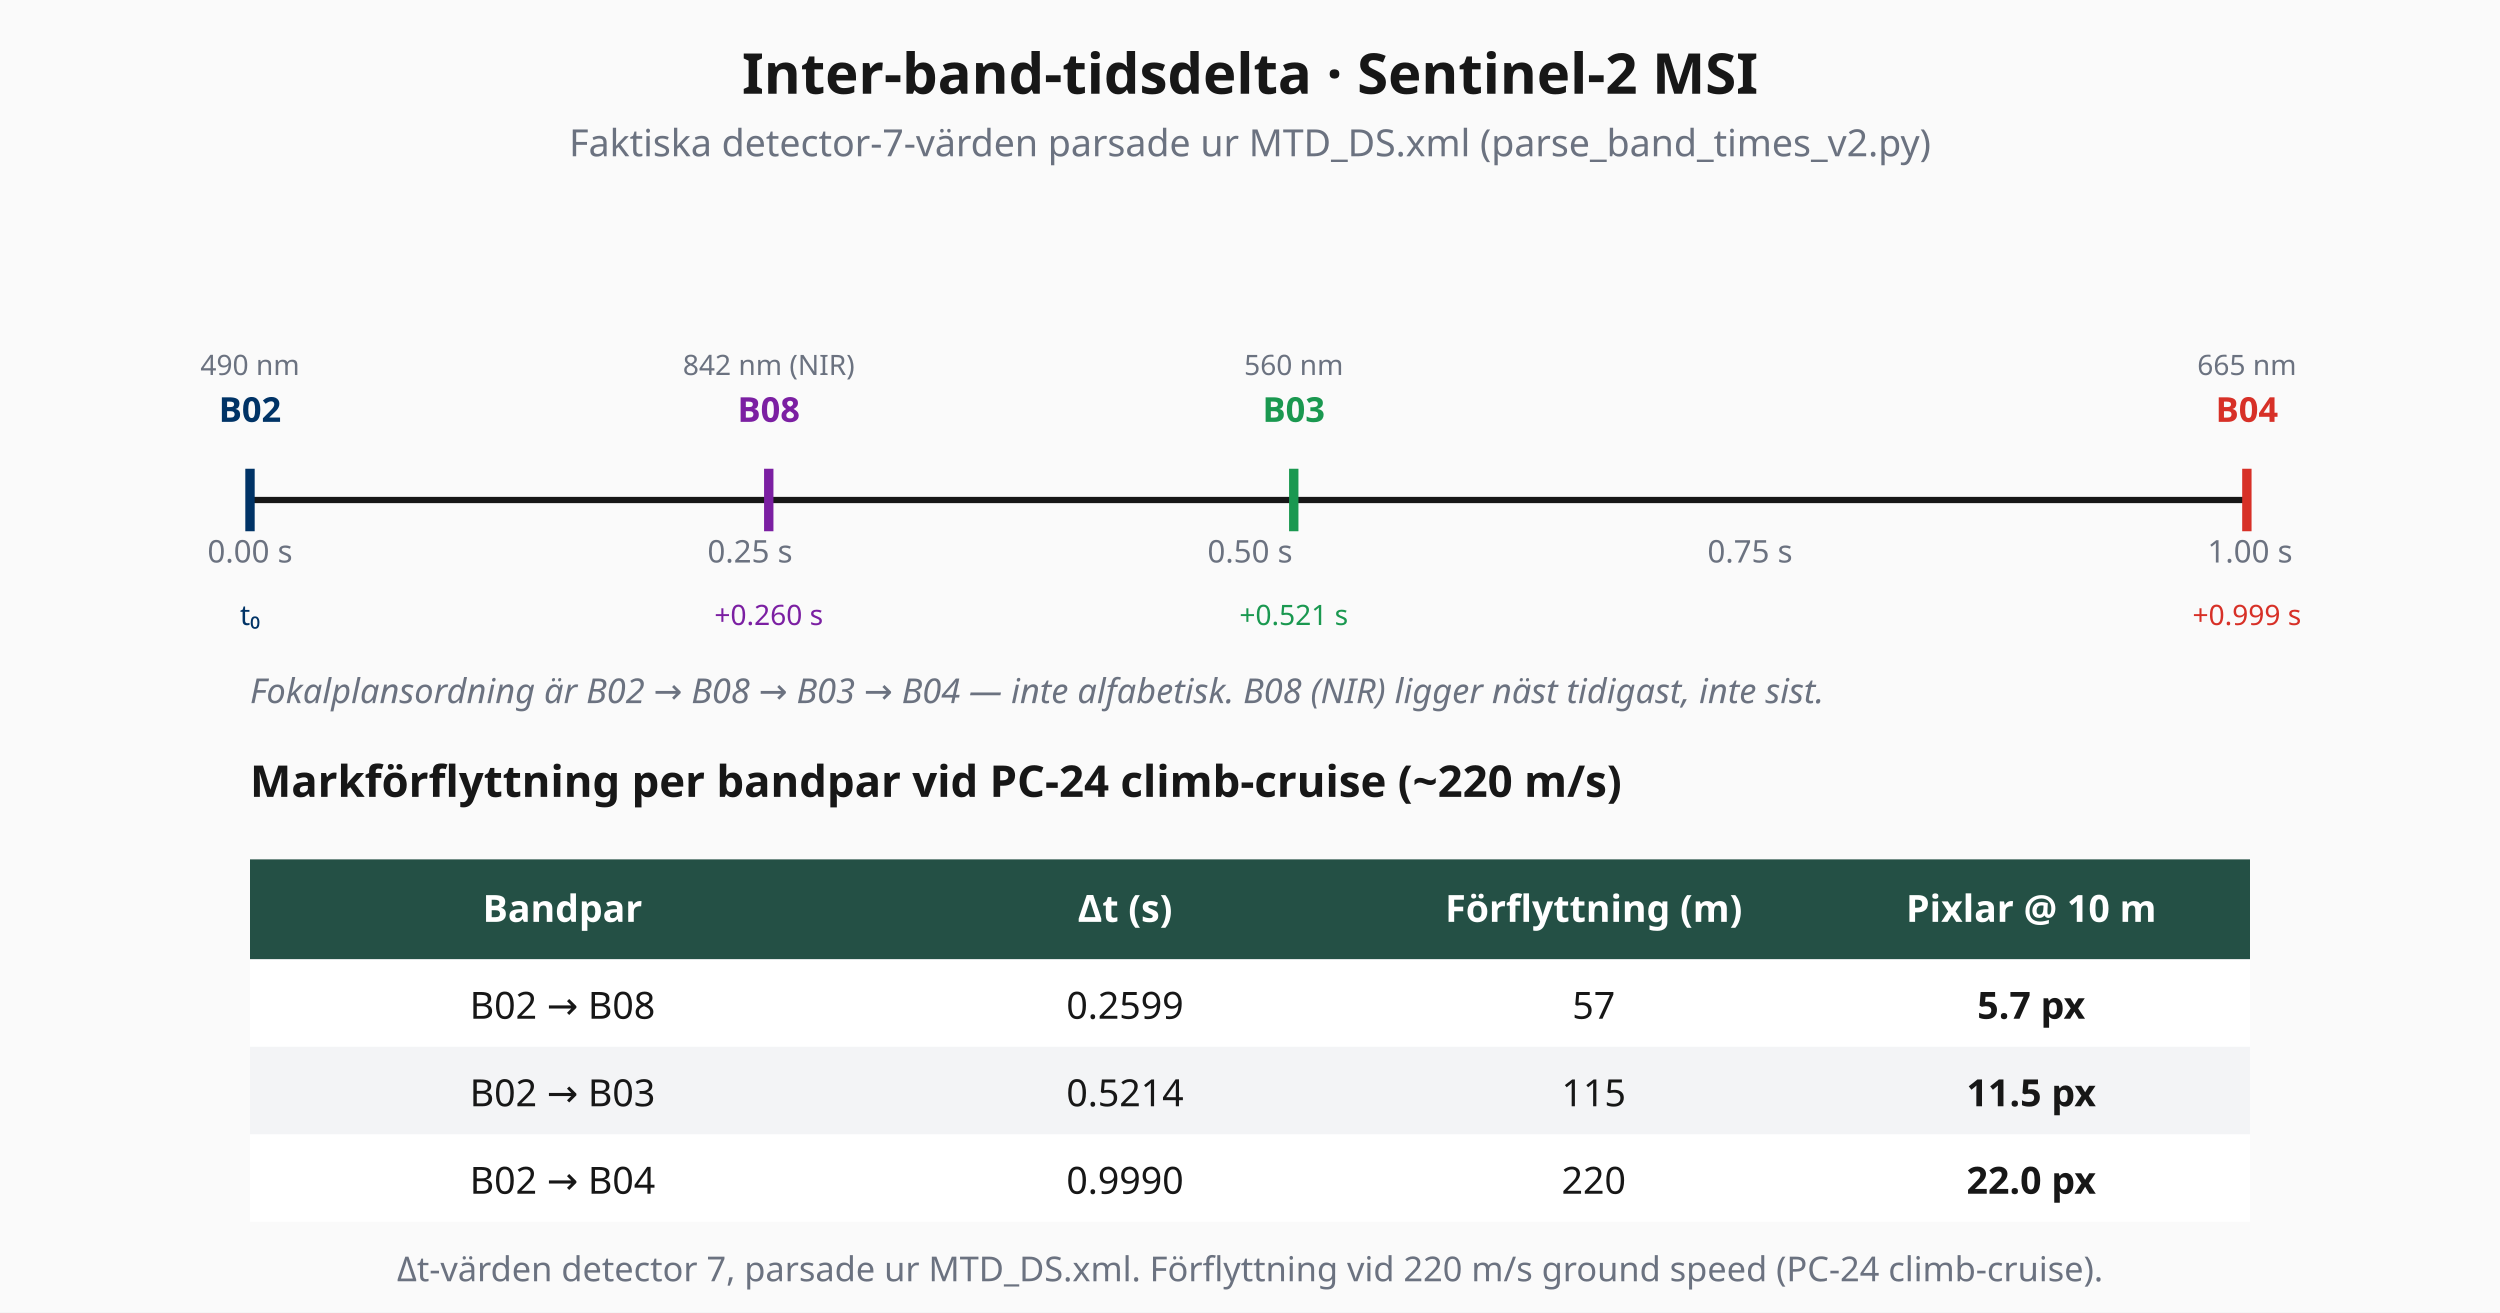
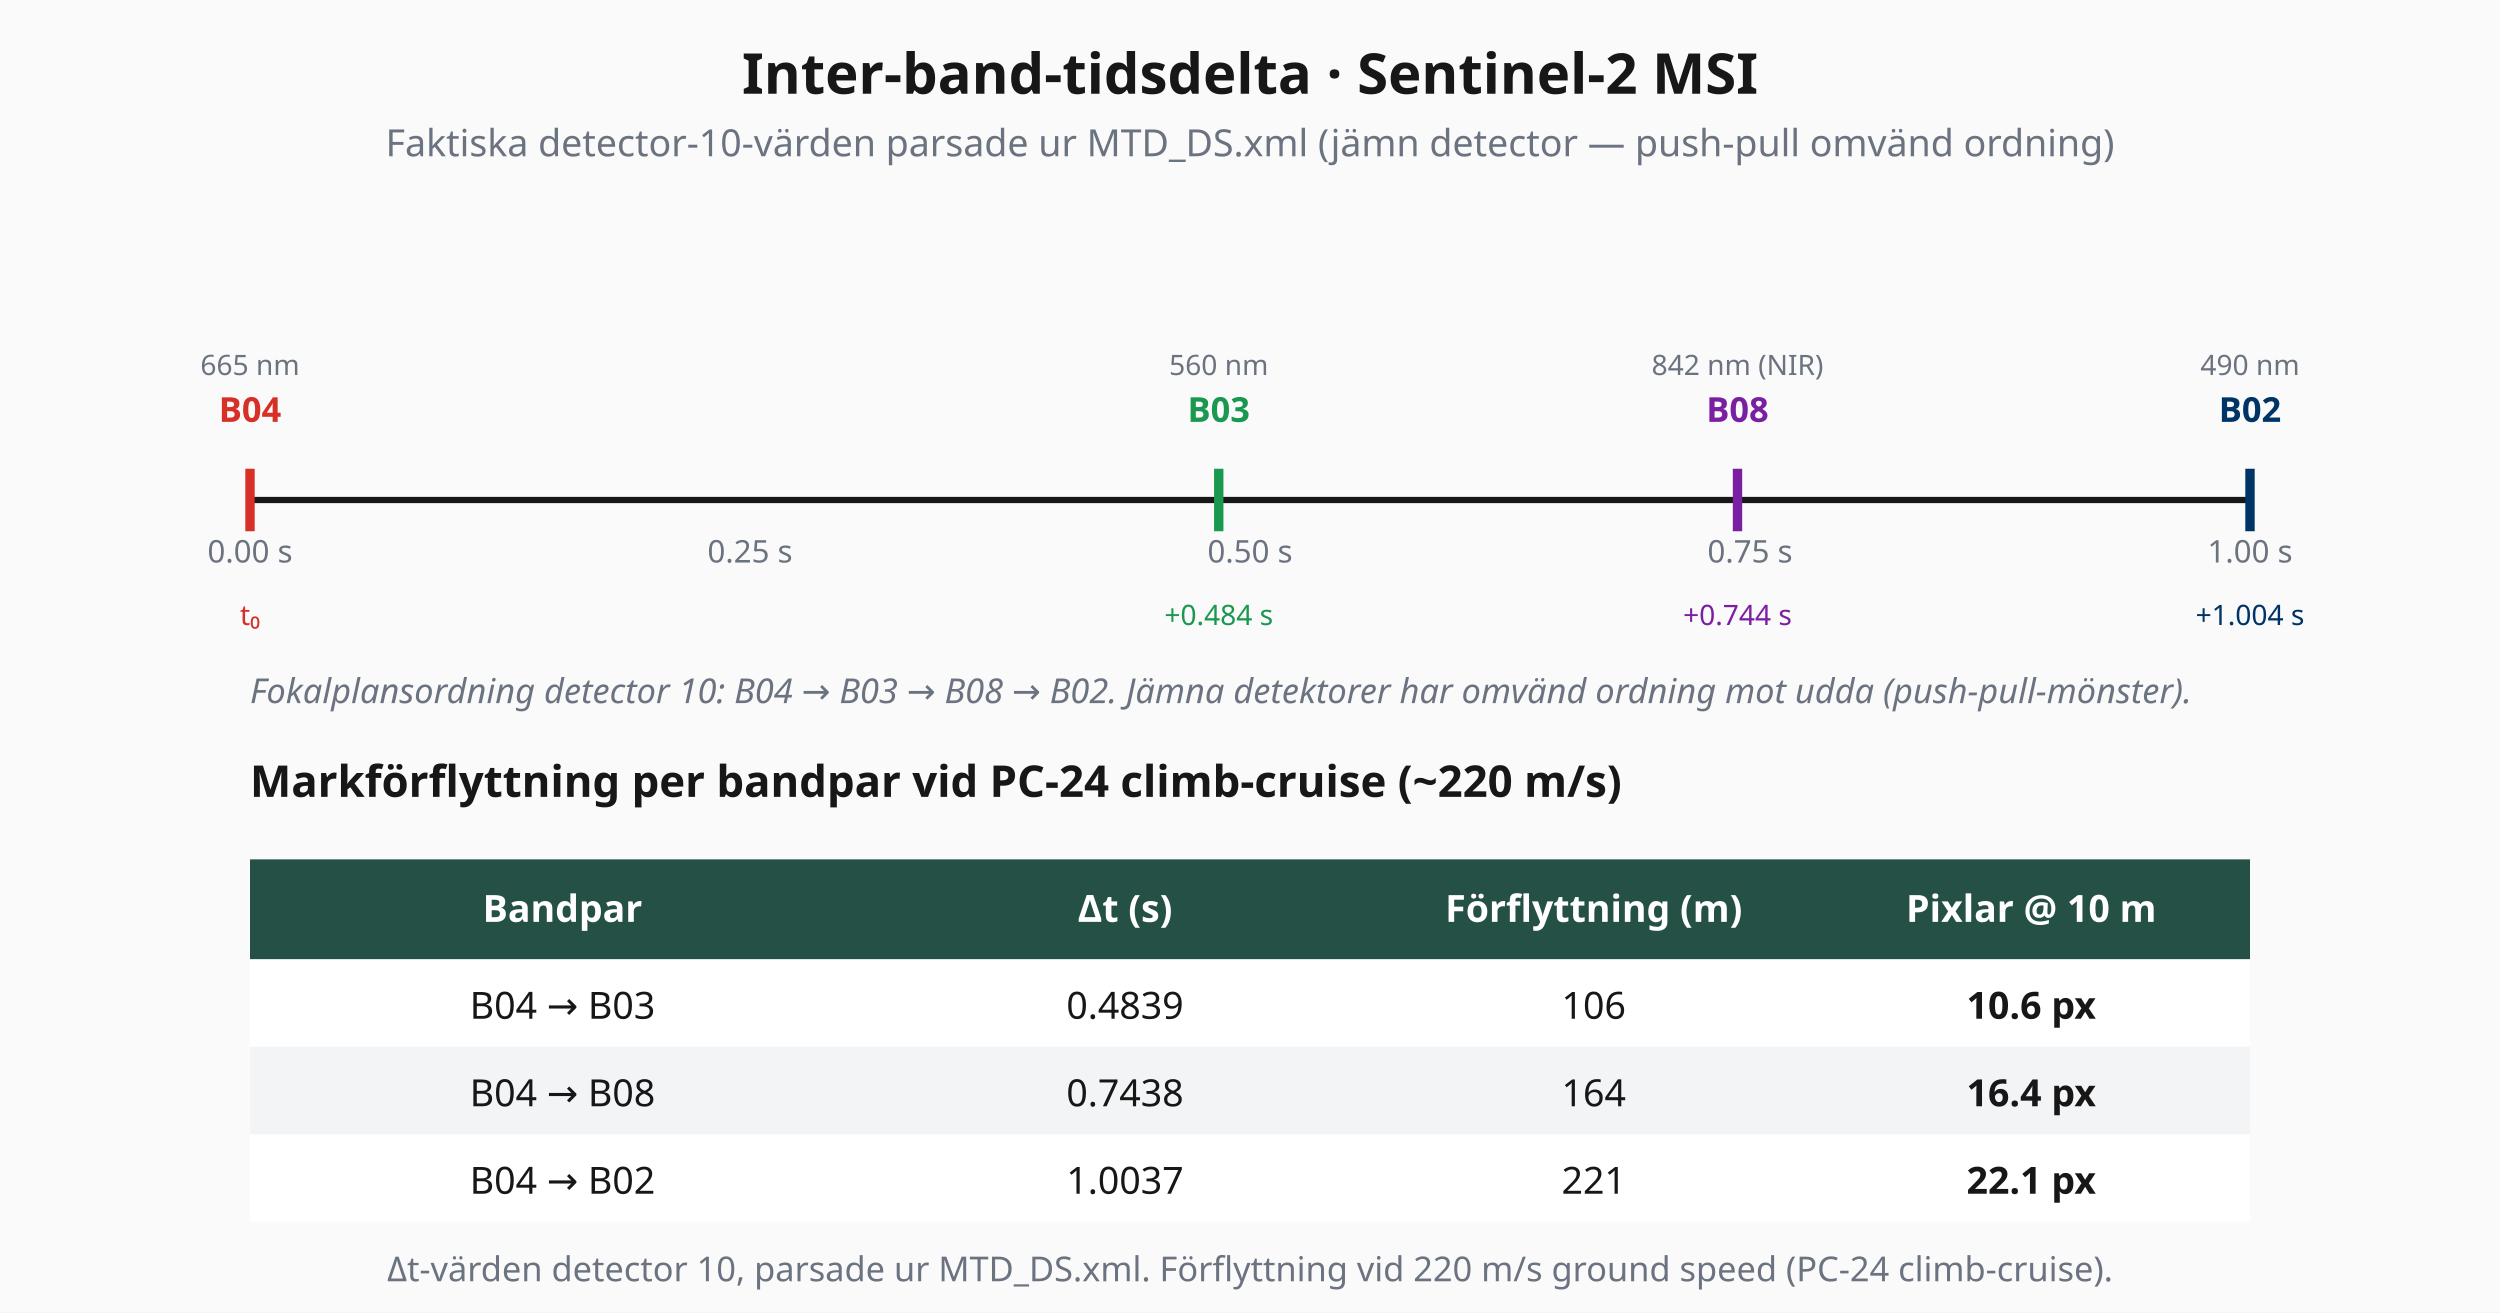
<svg xmlns="http://www.w3.org/2000/svg" viewBox="0 0 800 420" font-family="Space Grotesk, system-ui, sans-serif">
  <rect width="800" height="420" fill="#fafafa" />
  <text x="400" y="30" text-anchor="middle" font-size="18" font-weight="600" fill="#171717">Inter-band-tidsdelta · Sentinel-2 MSI</text>
-   <text x="400" y="50" text-anchor="middle" font-size="12" fill="#6b7280">Faktiska detector-7-värden parsade ur MTD_DS.xml (parse_band_times_v2.py)</text>
+   <text x="400" y="50" text-anchor="middle" font-size="12" fill="#6b7280">Faktiska detector-10-värden parsade ur MTD_DS.xml (jämn detector — push-pull omvänd ordning)</text>
  <line x1="80" y1="160" x2="720" y2="160" stroke="#171717" stroke-width="2" />
  <text x="80" y="180" text-anchor="middle" font-size="10" fill="#6b7280">0.00 s</text>
  <text x="240" y="180" text-anchor="middle" font-size="10" fill="#6b7280">0.25 s</text>
  <text x="400" y="180" text-anchor="middle" font-size="10" fill="#6b7280">0.50 s</text>
  <text x="560" y="180" text-anchor="middle" font-size="10" fill="#6b7280">0.75 s</text>
  <text x="720" y="180" text-anchor="middle" font-size="10" fill="#6b7280">1.00 s</text>
  <g>
-     <line x1="80" y1="150" x2="80" y2="170" stroke="#003366" stroke-width="3" />
-     <text x="80" y="135" text-anchor="middle" font-size="11" font-weight="600" fill="#003366">B02</text>
-     <text x="80" y="120" text-anchor="middle" font-size="9" fill="#6b7280">490 nm</text>
-     <text x="80" y="200" text-anchor="middle" font-size="9" fill="#003366">t₀</text>
-     <line x1="246" y1="150" x2="246" y2="170" stroke="#7b1fa2" stroke-width="3" />
-     <text x="246" y="135" text-anchor="middle" font-size="11" font-weight="600" fill="#7b1fa2">B08</text>
-     <text x="246" y="120" text-anchor="middle" font-size="9" fill="#6b7280">842 nm (NIR)</text>
-     <text x="246" y="200" text-anchor="middle" font-size="9" fill="#7b1fa2">+0.260 s</text>
-     <line x1="414" y1="150" x2="414" y2="170" stroke="#1a9850" stroke-width="3" />
-     <text x="414" y="135" text-anchor="middle" font-size="11" font-weight="600" fill="#1a9850">B03</text>
-     <text x="414" y="120" text-anchor="middle" font-size="9" fill="#6b7280">560 nm</text>
-     <text x="414" y="200" text-anchor="middle" font-size="9" fill="#1a9850">+0.521 s</text>
-     <line x1="719" y1="150" x2="719" y2="170" stroke="#d73027" stroke-width="3" />
-     <text x="719" y="135" text-anchor="middle" font-size="11" font-weight="600" fill="#d73027">B04</text>
-     <text x="719" y="120" text-anchor="middle" font-size="9" fill="#6b7280">665 nm</text>
-     <text x="719" y="200" text-anchor="middle" font-size="9" fill="#d73027">+0.999 s</text>
+     <line x1="80" y1="150" x2="80" y2="170" stroke="#d73027" stroke-width="3" />
+     <text x="80" y="135" text-anchor="middle" font-size="11" font-weight="600" fill="#d73027">B04</text>
+     <text x="80" y="120" text-anchor="middle" font-size="9" fill="#6b7280">665 nm</text>
+     <text x="80" y="200" text-anchor="middle" font-size="9" fill="#d73027">t₀</text>
+     <line x1="390" y1="150" x2="390" y2="170" stroke="#1a9850" stroke-width="3" />
+     <text x="390" y="135" text-anchor="middle" font-size="11" font-weight="600" fill="#1a9850">B03</text>
+     <text x="390" y="120" text-anchor="middle" font-size="9" fill="#6b7280">560 nm</text>
+     <text x="390" y="200" text-anchor="middle" font-size="9" fill="#1a9850">+0.484 s</text>
+     <line x1="556" y1="150" x2="556" y2="170" stroke="#7b1fa2" stroke-width="3" />
+     <text x="556" y="135" text-anchor="middle" font-size="11" font-weight="600" fill="#7b1fa2">B08</text>
+     <text x="556" y="120" text-anchor="middle" font-size="9" fill="#6b7280">842 nm (NIR)</text>
+     <text x="556" y="200" text-anchor="middle" font-size="9" fill="#7b1fa2">+0.744 s</text>
+     <line x1="720" y1="150" x2="720" y2="170" stroke="#003366" stroke-width="3" />
+     <text x="720" y="135" text-anchor="middle" font-size="11" font-weight="600" fill="#003366">B02</text>
+     <text x="720" y="120" text-anchor="middle" font-size="9" fill="#6b7280">490 nm</text>
+     <text x="720" y="200" text-anchor="middle" font-size="9" fill="#003366">+1.004 s</text>
  </g>
-   <text x="80" y="225" font-size="11" font-style="italic" fill="#6b7280">Fokalplansordning är B02 → B08 → B03 → B04 — inte alfabetisk. B08 (NIR) ligger näst tidigast, inte sist.</text>
+   <text x="80" y="225" font-size="11" font-style="italic" fill="#6b7280">Fokalplansordning detector 10: B04 → B03 → B08 → B02. Jämna detektorer har omvänd ordning mot udda (push-pull-mönster).</text>
  <text x="80" y="255" font-size="14" font-weight="600" fill="#171717">Markförflyttning per bandpar vid PC-24 climb-cruise (~220 m/s)</text>
  <g transform="translate(80, 275)">
    <rect x="0" y="0" width="640" height="32" fill="#245045" />
    <text x="100" y="20" text-anchor="middle" font-size="12" font-weight="600" fill="#fff">Bandpar</text>
    <text x="280" y="20" text-anchor="middle" font-size="12" font-weight="600" fill="#fff">Δt (s)</text>
    <text x="430" y="20" text-anchor="middle" font-size="12" font-weight="600" fill="#fff">Förflyttning (m)</text>
    <text x="570" y="20" text-anchor="middle" font-size="12" font-weight="600" fill="#fff">Pixlar @ 10 m</text>
    <rect x="0" y="32" width="640" height="28" fill="#fff" />
-     <text x="100" y="51" text-anchor="middle" font-size="12" fill="#171717">B02 → B08</text>
-     <text x="280" y="51" text-anchor="middle" font-size="12" fill="#171717">0.2599</text>
-     <text x="430" y="51" text-anchor="middle" font-size="12" fill="#171717">57</text>
-     <text x="570" y="51" text-anchor="middle" font-size="12" font-weight="600" fill="#171717">5.7 px</text>
+     <text x="100" y="51" text-anchor="middle" font-size="12" fill="#171717">B04 → B03</text>
+     <text x="280" y="51" text-anchor="middle" font-size="12" fill="#171717">0.4839</text>
+     <text x="430" y="51" text-anchor="middle" font-size="12" fill="#171717">106</text>
+     <text x="570" y="51" text-anchor="middle" font-size="12" font-weight="600" fill="#171717">10.6 px</text>
    <rect x="0" y="60" width="640" height="28" fill="#f3f4f6" />
-     <text x="100" y="79" text-anchor="middle" font-size="12" fill="#171717">B02 → B03</text>
-     <text x="280" y="79" text-anchor="middle" font-size="12" fill="#171717">0.5214</text>
-     <text x="430" y="79" text-anchor="middle" font-size="12" fill="#171717">115</text>
-     <text x="570" y="79" text-anchor="middle" font-size="12" font-weight="600" fill="#171717">11.5 px</text>
+     <text x="100" y="79" text-anchor="middle" font-size="12" fill="#171717">B04 → B08</text>
+     <text x="280" y="79" text-anchor="middle" font-size="12" fill="#171717">0.7438</text>
+     <text x="430" y="79" text-anchor="middle" font-size="12" fill="#171717">164</text>
+     <text x="570" y="79" text-anchor="middle" font-size="12" font-weight="600" fill="#171717">16.4 px</text>
    <rect x="0" y="88" width="640" height="28" fill="#fff" />
-     <text x="100" y="107" text-anchor="middle" font-size="12" fill="#171717">B02 → B04</text>
-     <text x="280" y="107" text-anchor="middle" font-size="12" fill="#171717">0.9990</text>
-     <text x="430" y="107" text-anchor="middle" font-size="12" fill="#171717">220</text>
-     <text x="570" y="107" text-anchor="middle" font-size="12" font-weight="600" fill="#171717">22.0 px</text>
+     <text x="100" y="107" text-anchor="middle" font-size="12" fill="#171717">B04 → B02</text>
+     <text x="280" y="107" text-anchor="middle" font-size="12" fill="#171717">1.0037</text>
+     <text x="430" y="107" text-anchor="middle" font-size="12" fill="#171717">221</text>
+     <text x="570" y="107" text-anchor="middle" font-size="12" font-weight="600" fill="#171717">22.1 px</text>
  </g>
-   <text x="400" y="410" text-anchor="middle" font-size="11" fill="#6b7280">Δt-värden detector 7, parsade ur MTD_DS.xml. Förflyttning vid 220 m/s ground speed (PC-24 climb-cruise).</text>
+   <text x="400" y="410" text-anchor="middle" font-size="11" fill="#6b7280">Δt-värden detector 10, parsade ur MTD_DS.xml. Förflyttning vid 220 m/s ground speed (PC-24 climb-cruise).</text>
</svg>
